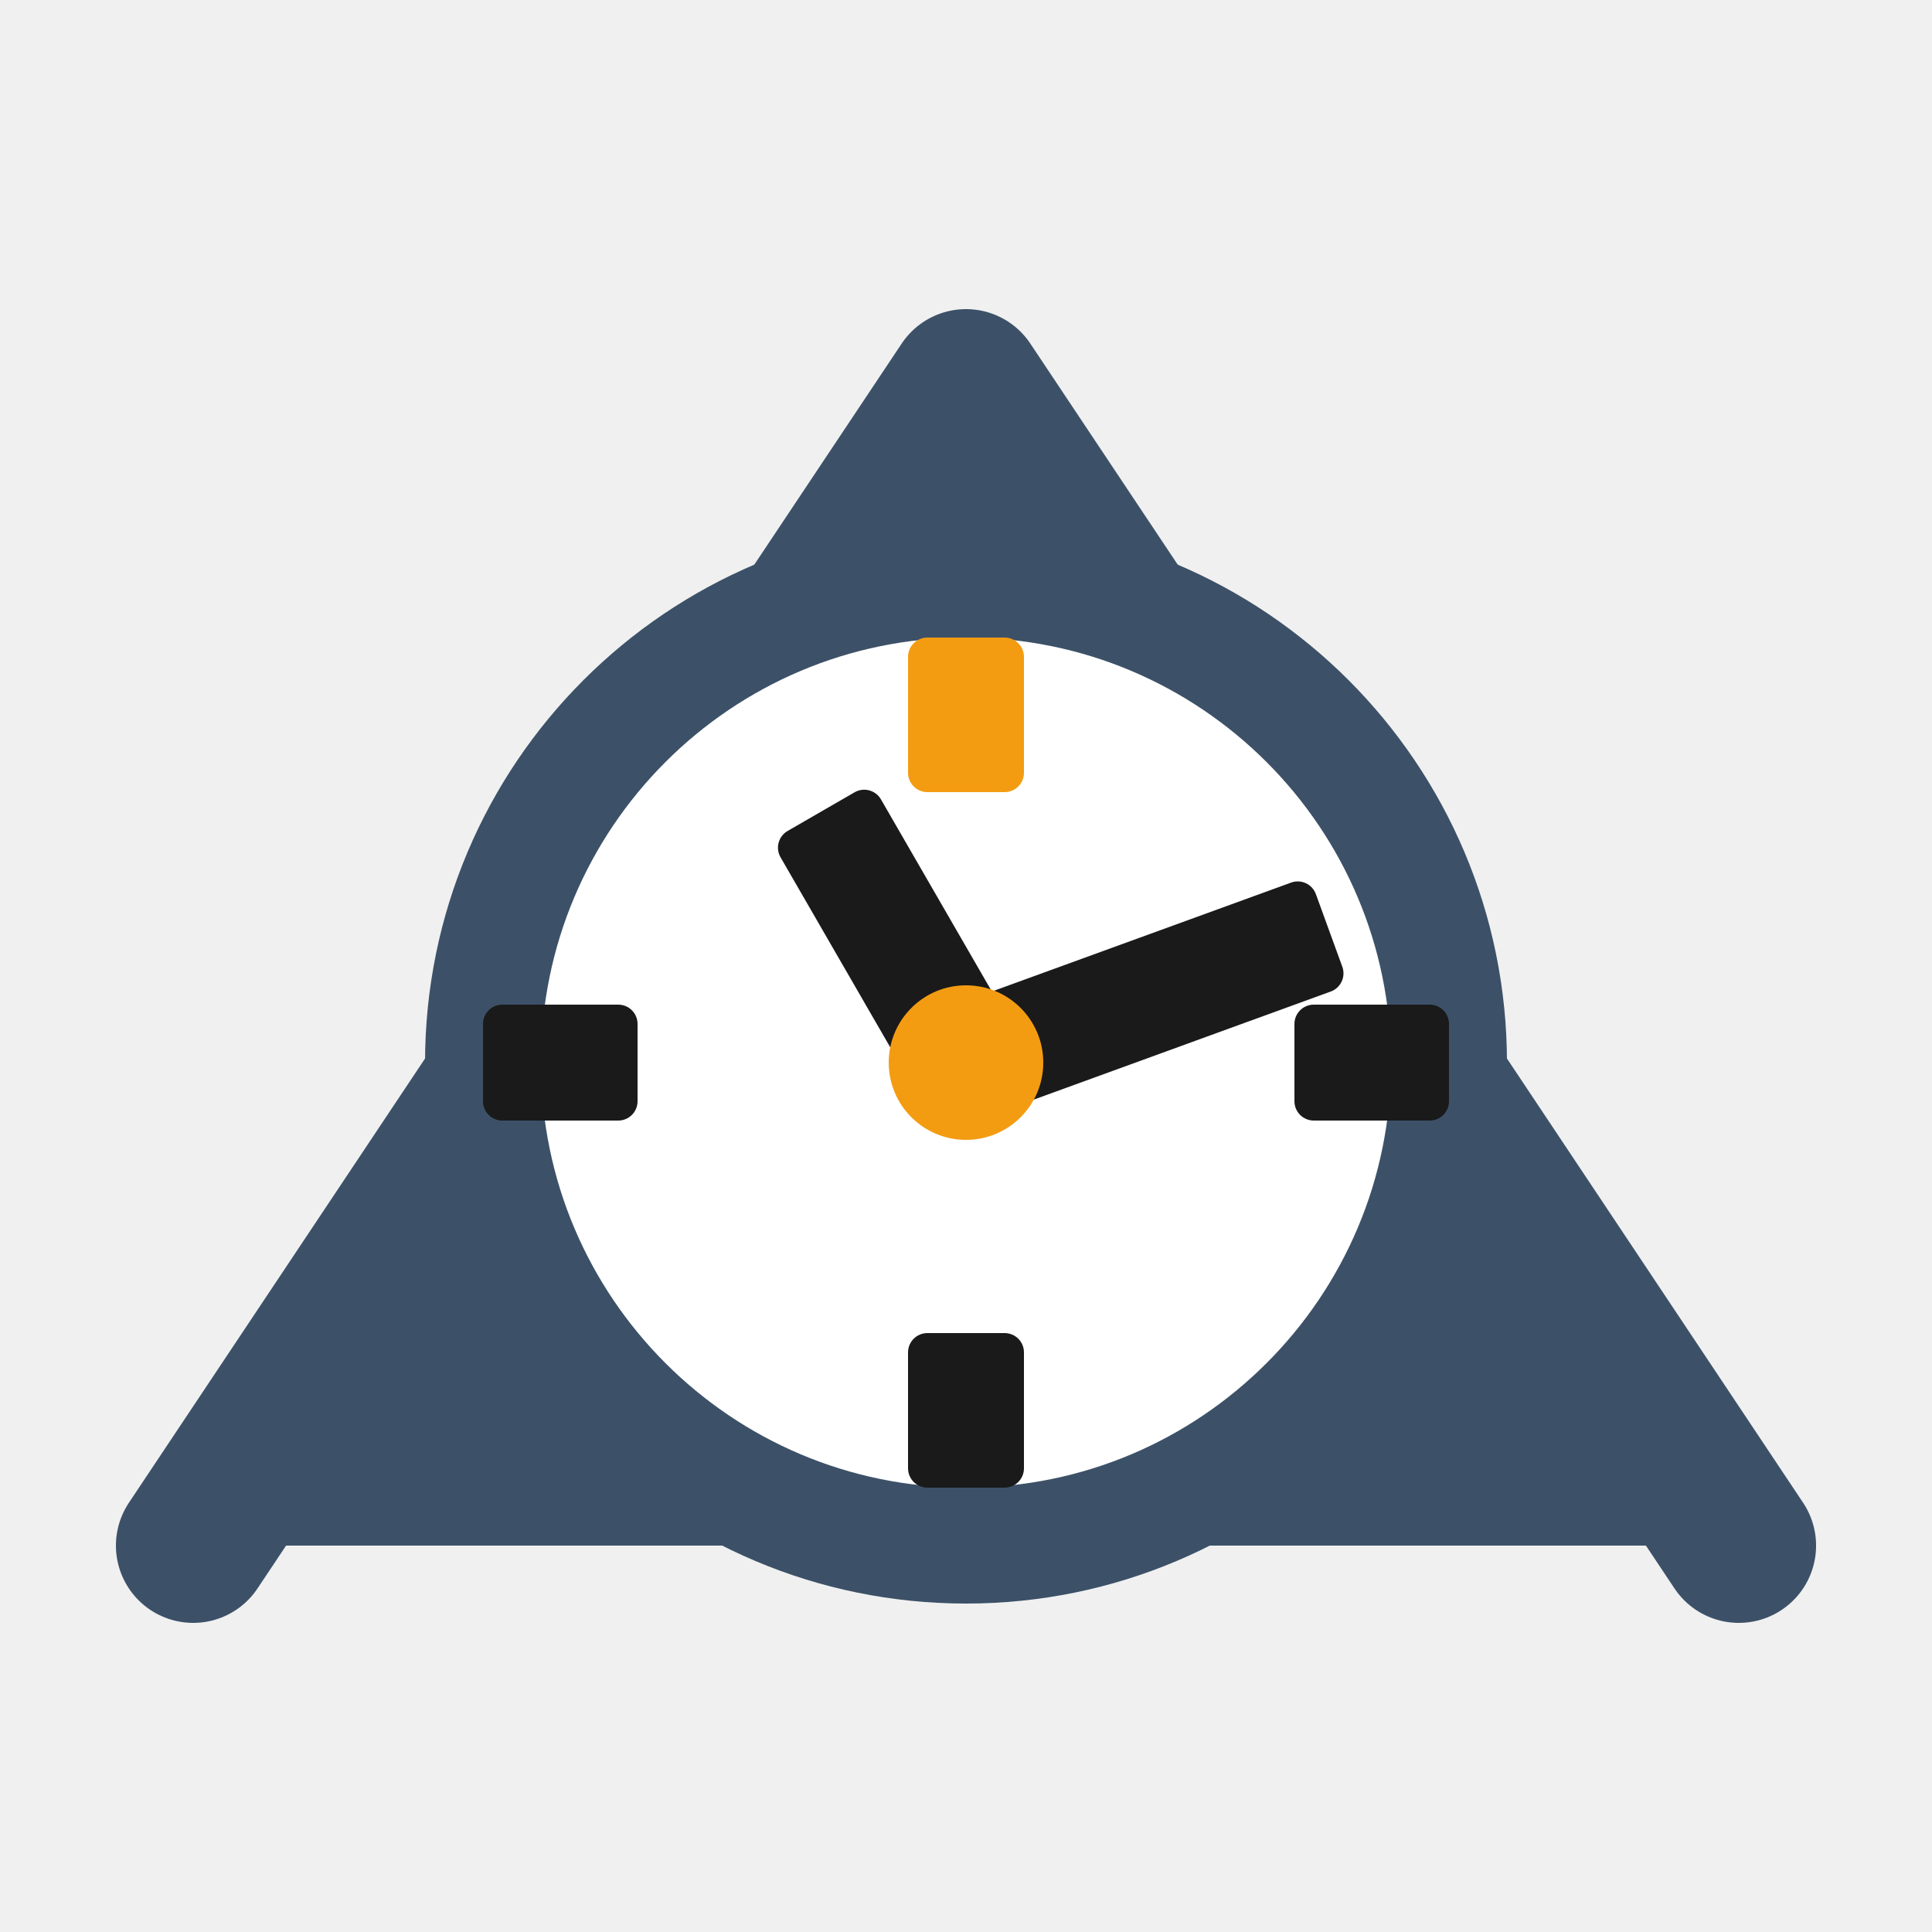
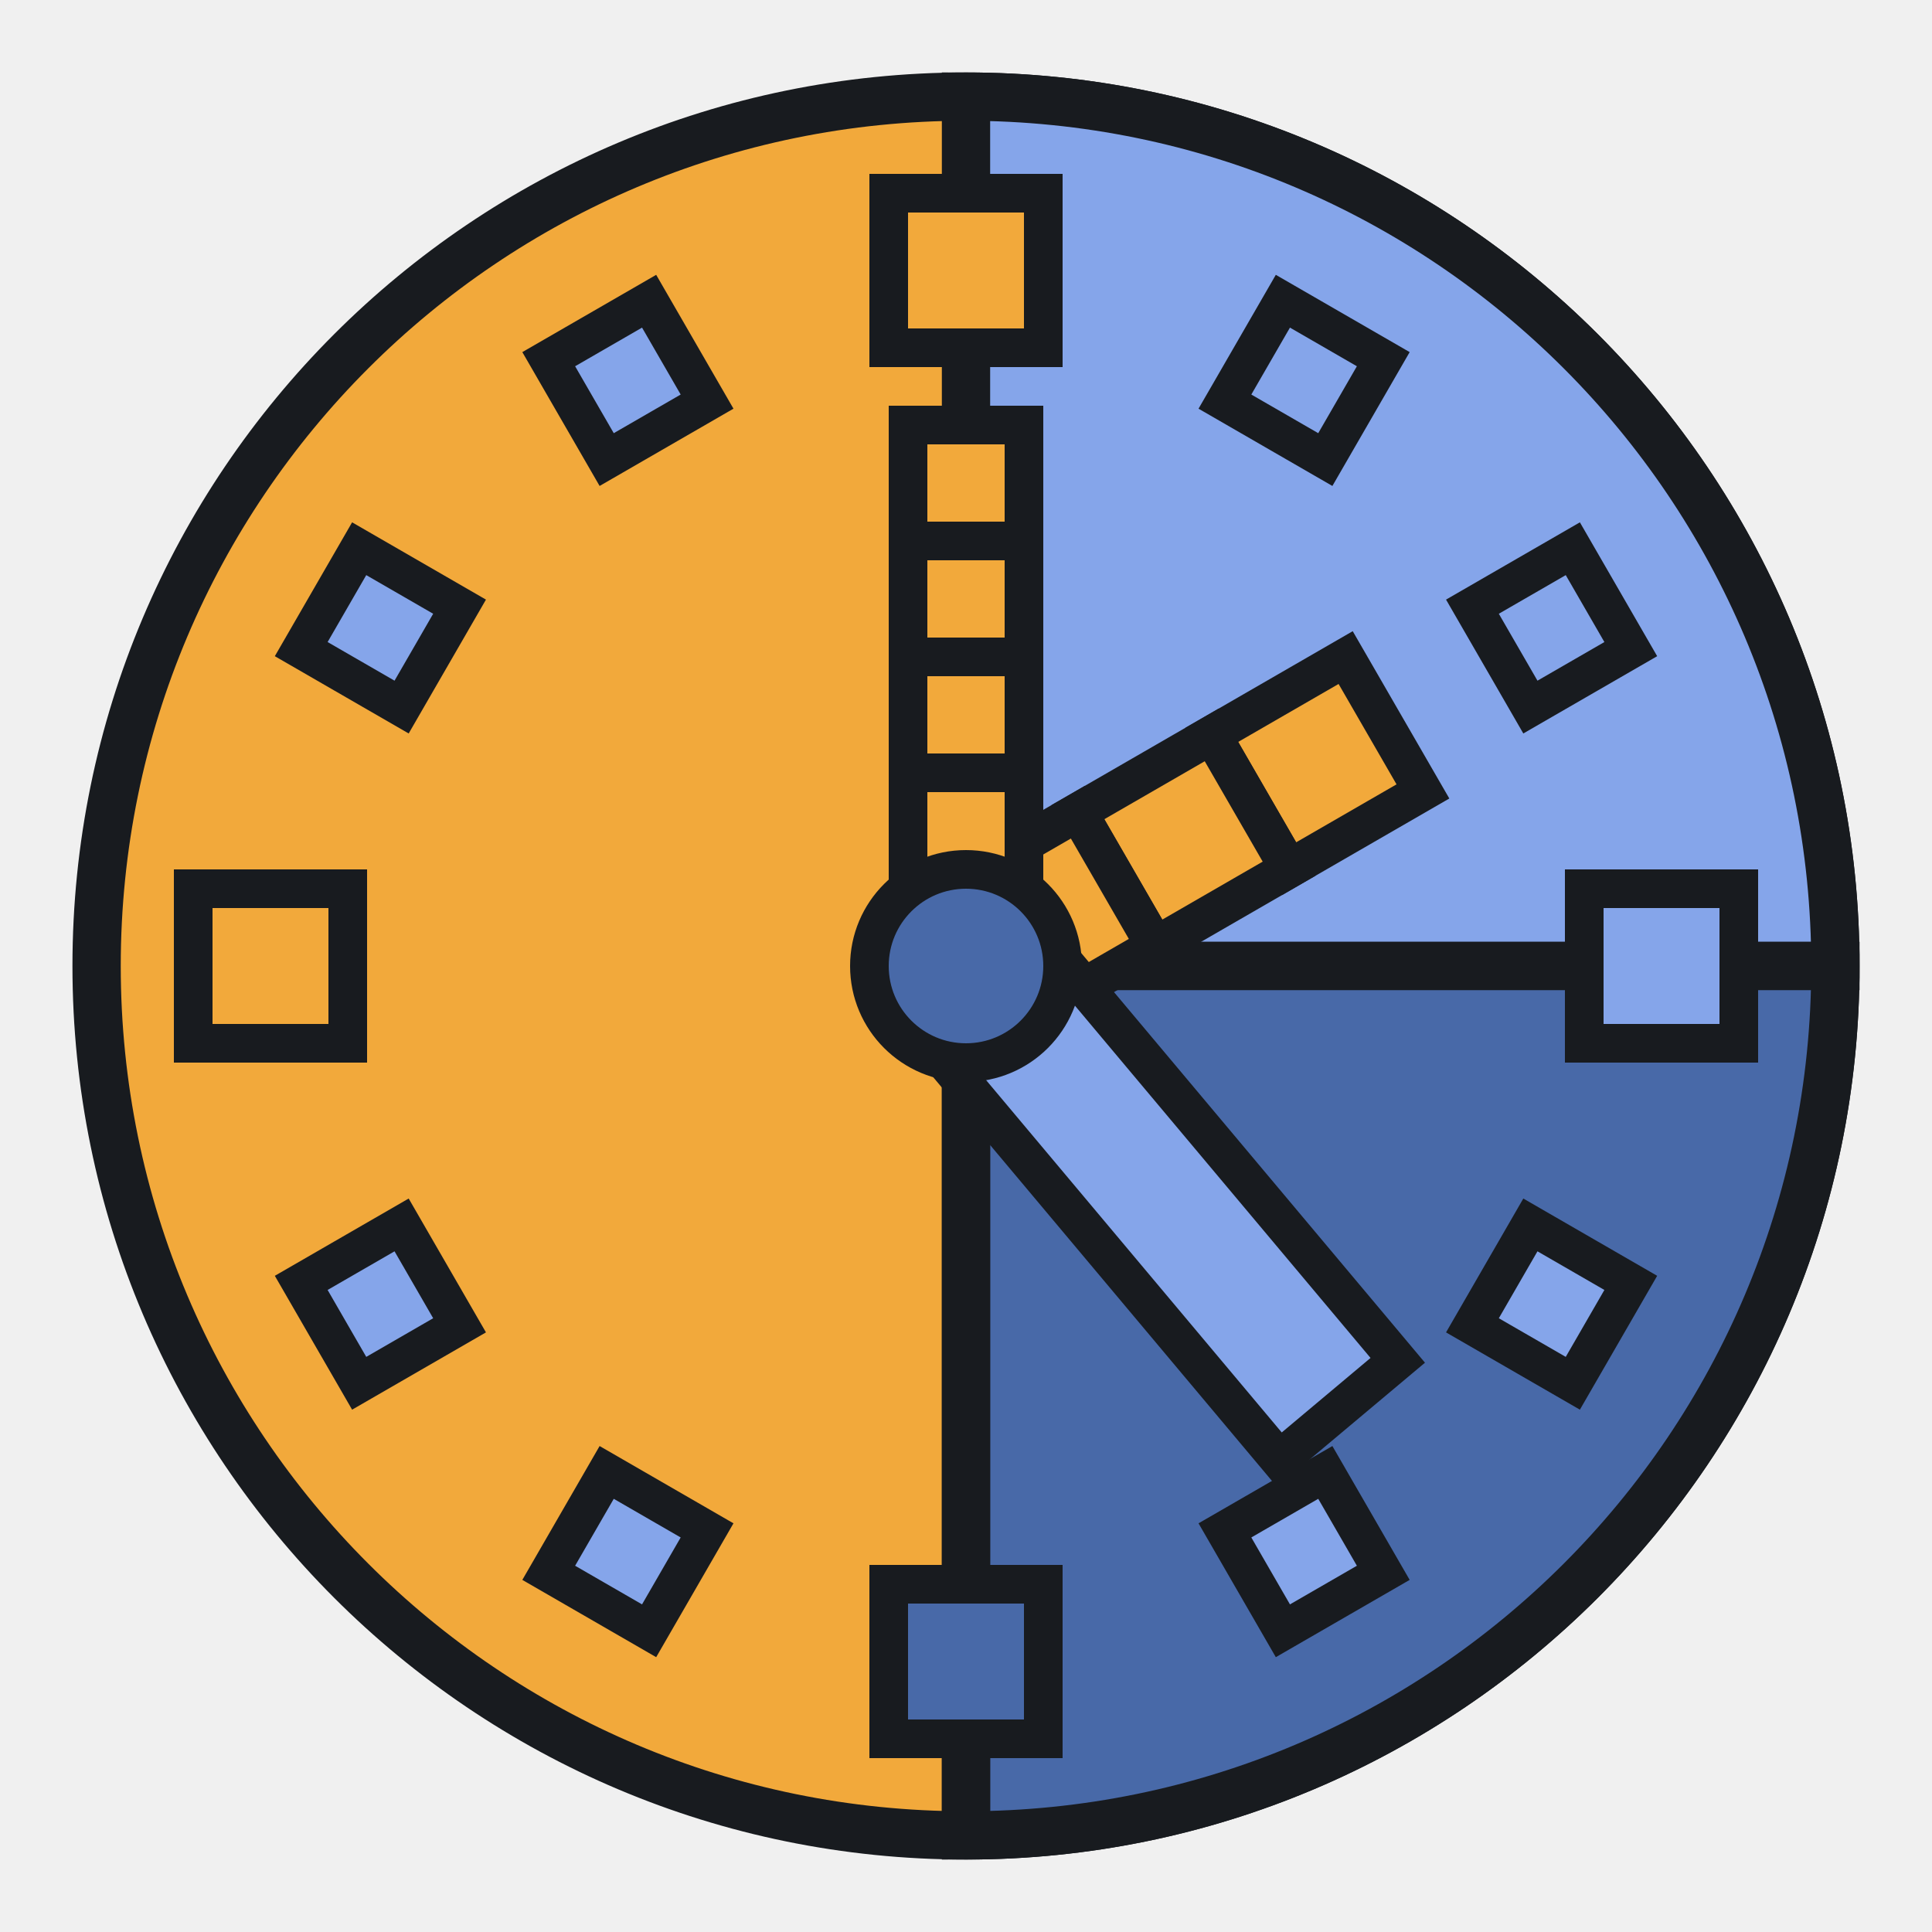
- <svg xmlns="http://www.w3.org/2000/svg" viewBox="0 0 100 100">
-   <path d="M10 80 L50 20 L90 80" stroke="#3C5168" stroke-width="8" fill="#3C5168" stroke-linecap="round" stroke-linejoin="round" />
-   <circle cx="50" cy="55" r="25" fill="#FFFFFF" stroke="#3C5168" stroke-width="6" />
-   <rect x="47" y="69" width="6" height="8" fill="#1A1A1A" rx="1" />
-   <rect x="67" y="52" width="8" height="6" fill="#1A1A1A" rx="1" />
-   <rect x="25" y="52" width="8" height="6" fill="#1A1A1A" rx="1" />
-   <rect x="47" y="33" width="6" height="8" fill="#F39C12" rx="1" />
-   <rect x="47" y="40" width="6" height="18" fill="#1A1A1A" rx="1" transform="rotate(-30 50 55)" />
-   <rect x="47" y="35" width="6" height="23" fill="#1A1A1A" rx="1" transform="rotate(70 50 55)" />
-   <circle cx="50" cy="55" r="4" fill="#F39C12" />
+ <svg xmlns="http://www.w3.org/2000/svg" viewBox="0 0 100 100" width="100%" height="100%">
+   <circle cx="50" cy="50" r="45" fill="#F2A93B" stroke="#181B1F" stroke-width="2.5" />
+   <path d="M50 50 L50 5 A45 45 0 0 1 95 50 Z" fill="#85A5EA" stroke="#181B1F" stroke-width="2.5" />
+   <path d="M50 50 L95 50 A45 45 0 0 1 50 95 Z" fill="#4869A8" stroke="#181B1F" stroke-width="2.5" />
+   <line x1="50" y1="50" x2="50" y2="95" stroke="#181B1F" stroke-width="2.5" />
+   <g stroke="#181B1F" stroke-width="2">
+     <rect x="46" y="10" width="8" height="8" fill="#F2A93B" />
+     <rect x="47" y="12" width="6" height="6" fill="#85A5EA" transform="rotate(30 50 50)" />
+     <rect x="47" y="12" width="6" height="6" fill="#85A5EA" transform="rotate(60 50 50)" />
+     <rect x="46" y="10" width="8" height="8" fill="#85A5EA" transform="rotate(90 50 50)" />
+     <rect x="47" y="12" width="6" height="6" fill="#85A5EA" transform="rotate(120 50 50)" />
+     <rect x="47" y="12" width="6" height="6" fill="#85A5EA" transform="rotate(150 50 50)" />
+     <rect x="46" y="10" width="8" height="8" fill="#4869A8" transform="rotate(180 50 50)" />
+     <rect x="47" y="12" width="6" height="6" fill="#85A5EA" transform="rotate(210 50 50)" />
+     <rect x="47" y="12" width="6" height="6" fill="#85A5EA" transform="rotate(240 50 50)" />
+     <rect x="46" y="10" width="8" height="8" fill="#F2A93B" transform="rotate(270 50 50)" />
+     <rect x="47" y="12" width="6" height="6" fill="#85A5EA" transform="rotate(300 50 50)" />
+     <rect x="47" y="12" width="6" height="6" fill="#85A5EA" transform="rotate(330 50 50)" />
+   </g>
+   <g transform="rotate(60 50 50)">
+     <rect x="46" y="25" width="8" height="8" fill="#F2A93B" stroke="#181B1F" stroke-width="2" />
+     <rect x="46" y="33" width="8" height="8" fill="#F2A93B" stroke="#181B1F" stroke-width="2" />
+     <rect x="46" y="41" width="8" height="8" fill="#F2A93B" stroke="#181B1F" stroke-width="2" />
+   </g>
+   <g transform="rotate(140 50 50)">
+     <rect x="46" y="20" width="8" height="30" fill="#85A5EA" stroke="#181B1F" stroke-width="2" />
+   </g>
+   <g transform="rotate(0 50 50)">
+     <rect x="47" y="22" width="6" height="6" fill="#F2A93B" stroke="#181B1F" stroke-width="2" />
+     <rect x="47" y="28" width="6" height="6" fill="#F2A93B" stroke="#181B1F" stroke-width="2" />
+     <rect x="47" y="34" width="6" height="6" fill="#F2A93B" stroke="#181B1F" stroke-width="2" />
+     <rect x="47" y="40" width="6" height="6" fill="#F2A93B" stroke="#181B1F" stroke-width="2" />
+   </g>
+   <circle cx="50" cy="50" r="5" fill="#4869A8" stroke="#181B1F" stroke-width="2" />
</svg>
